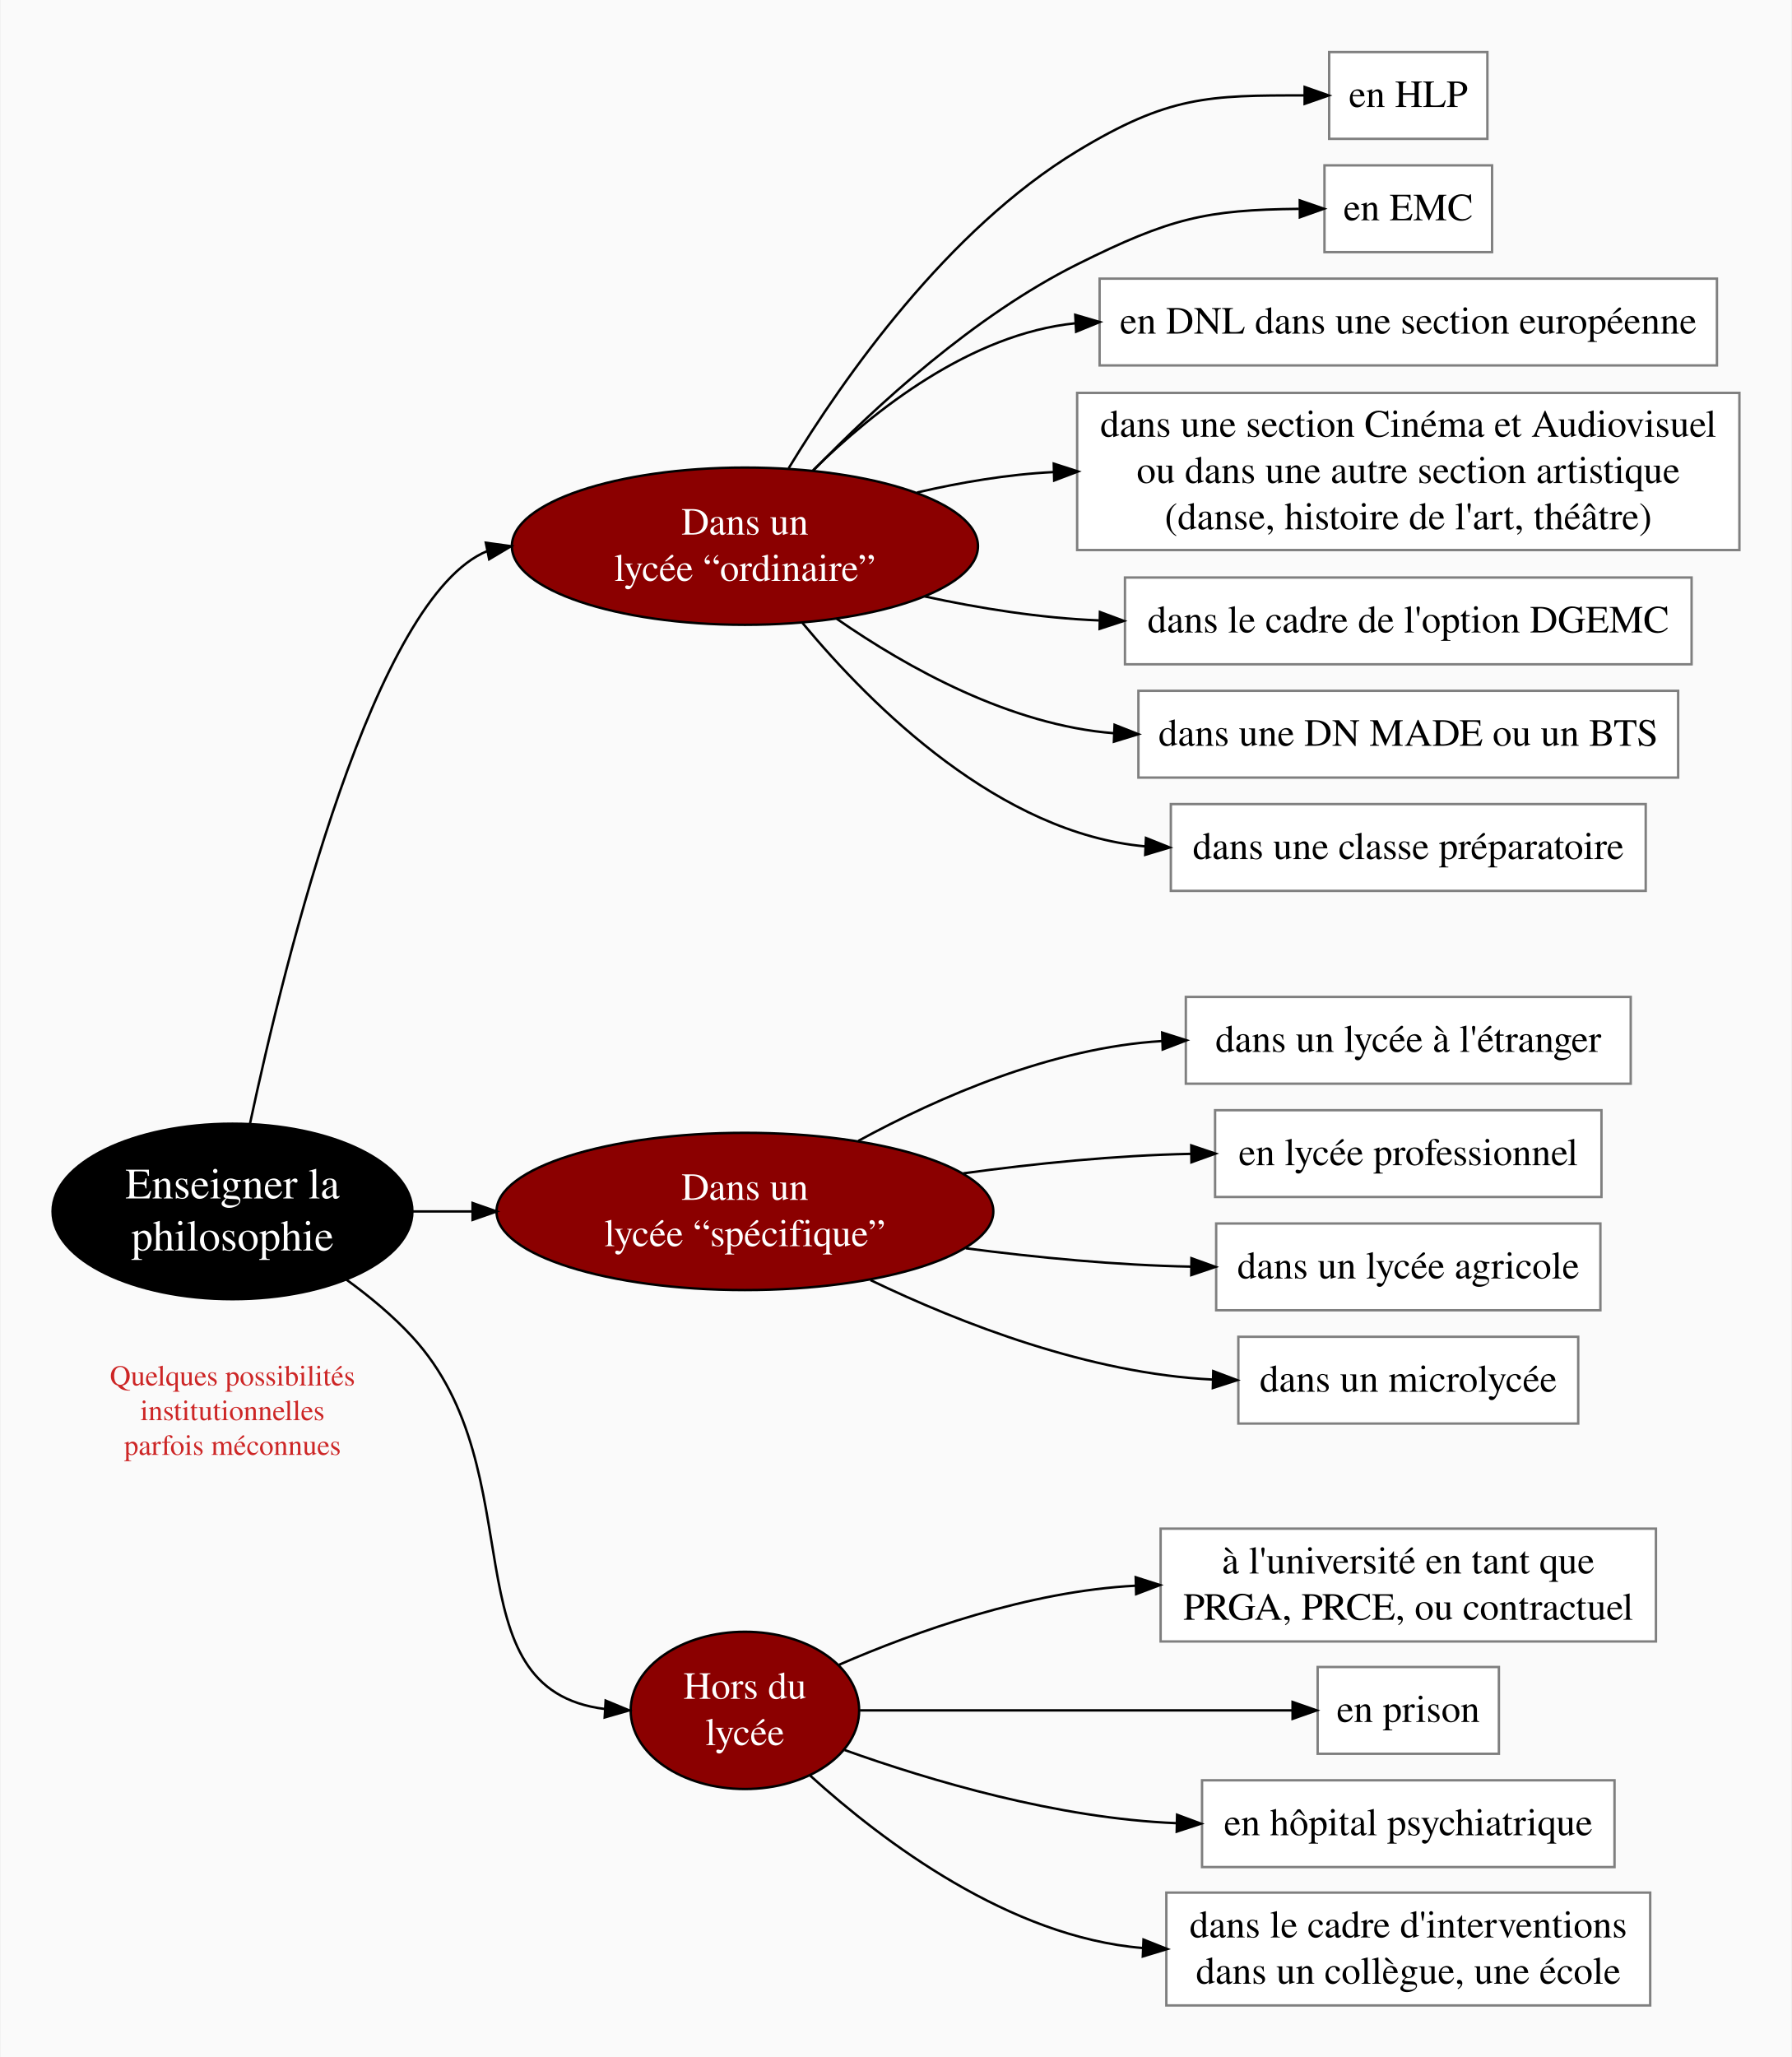
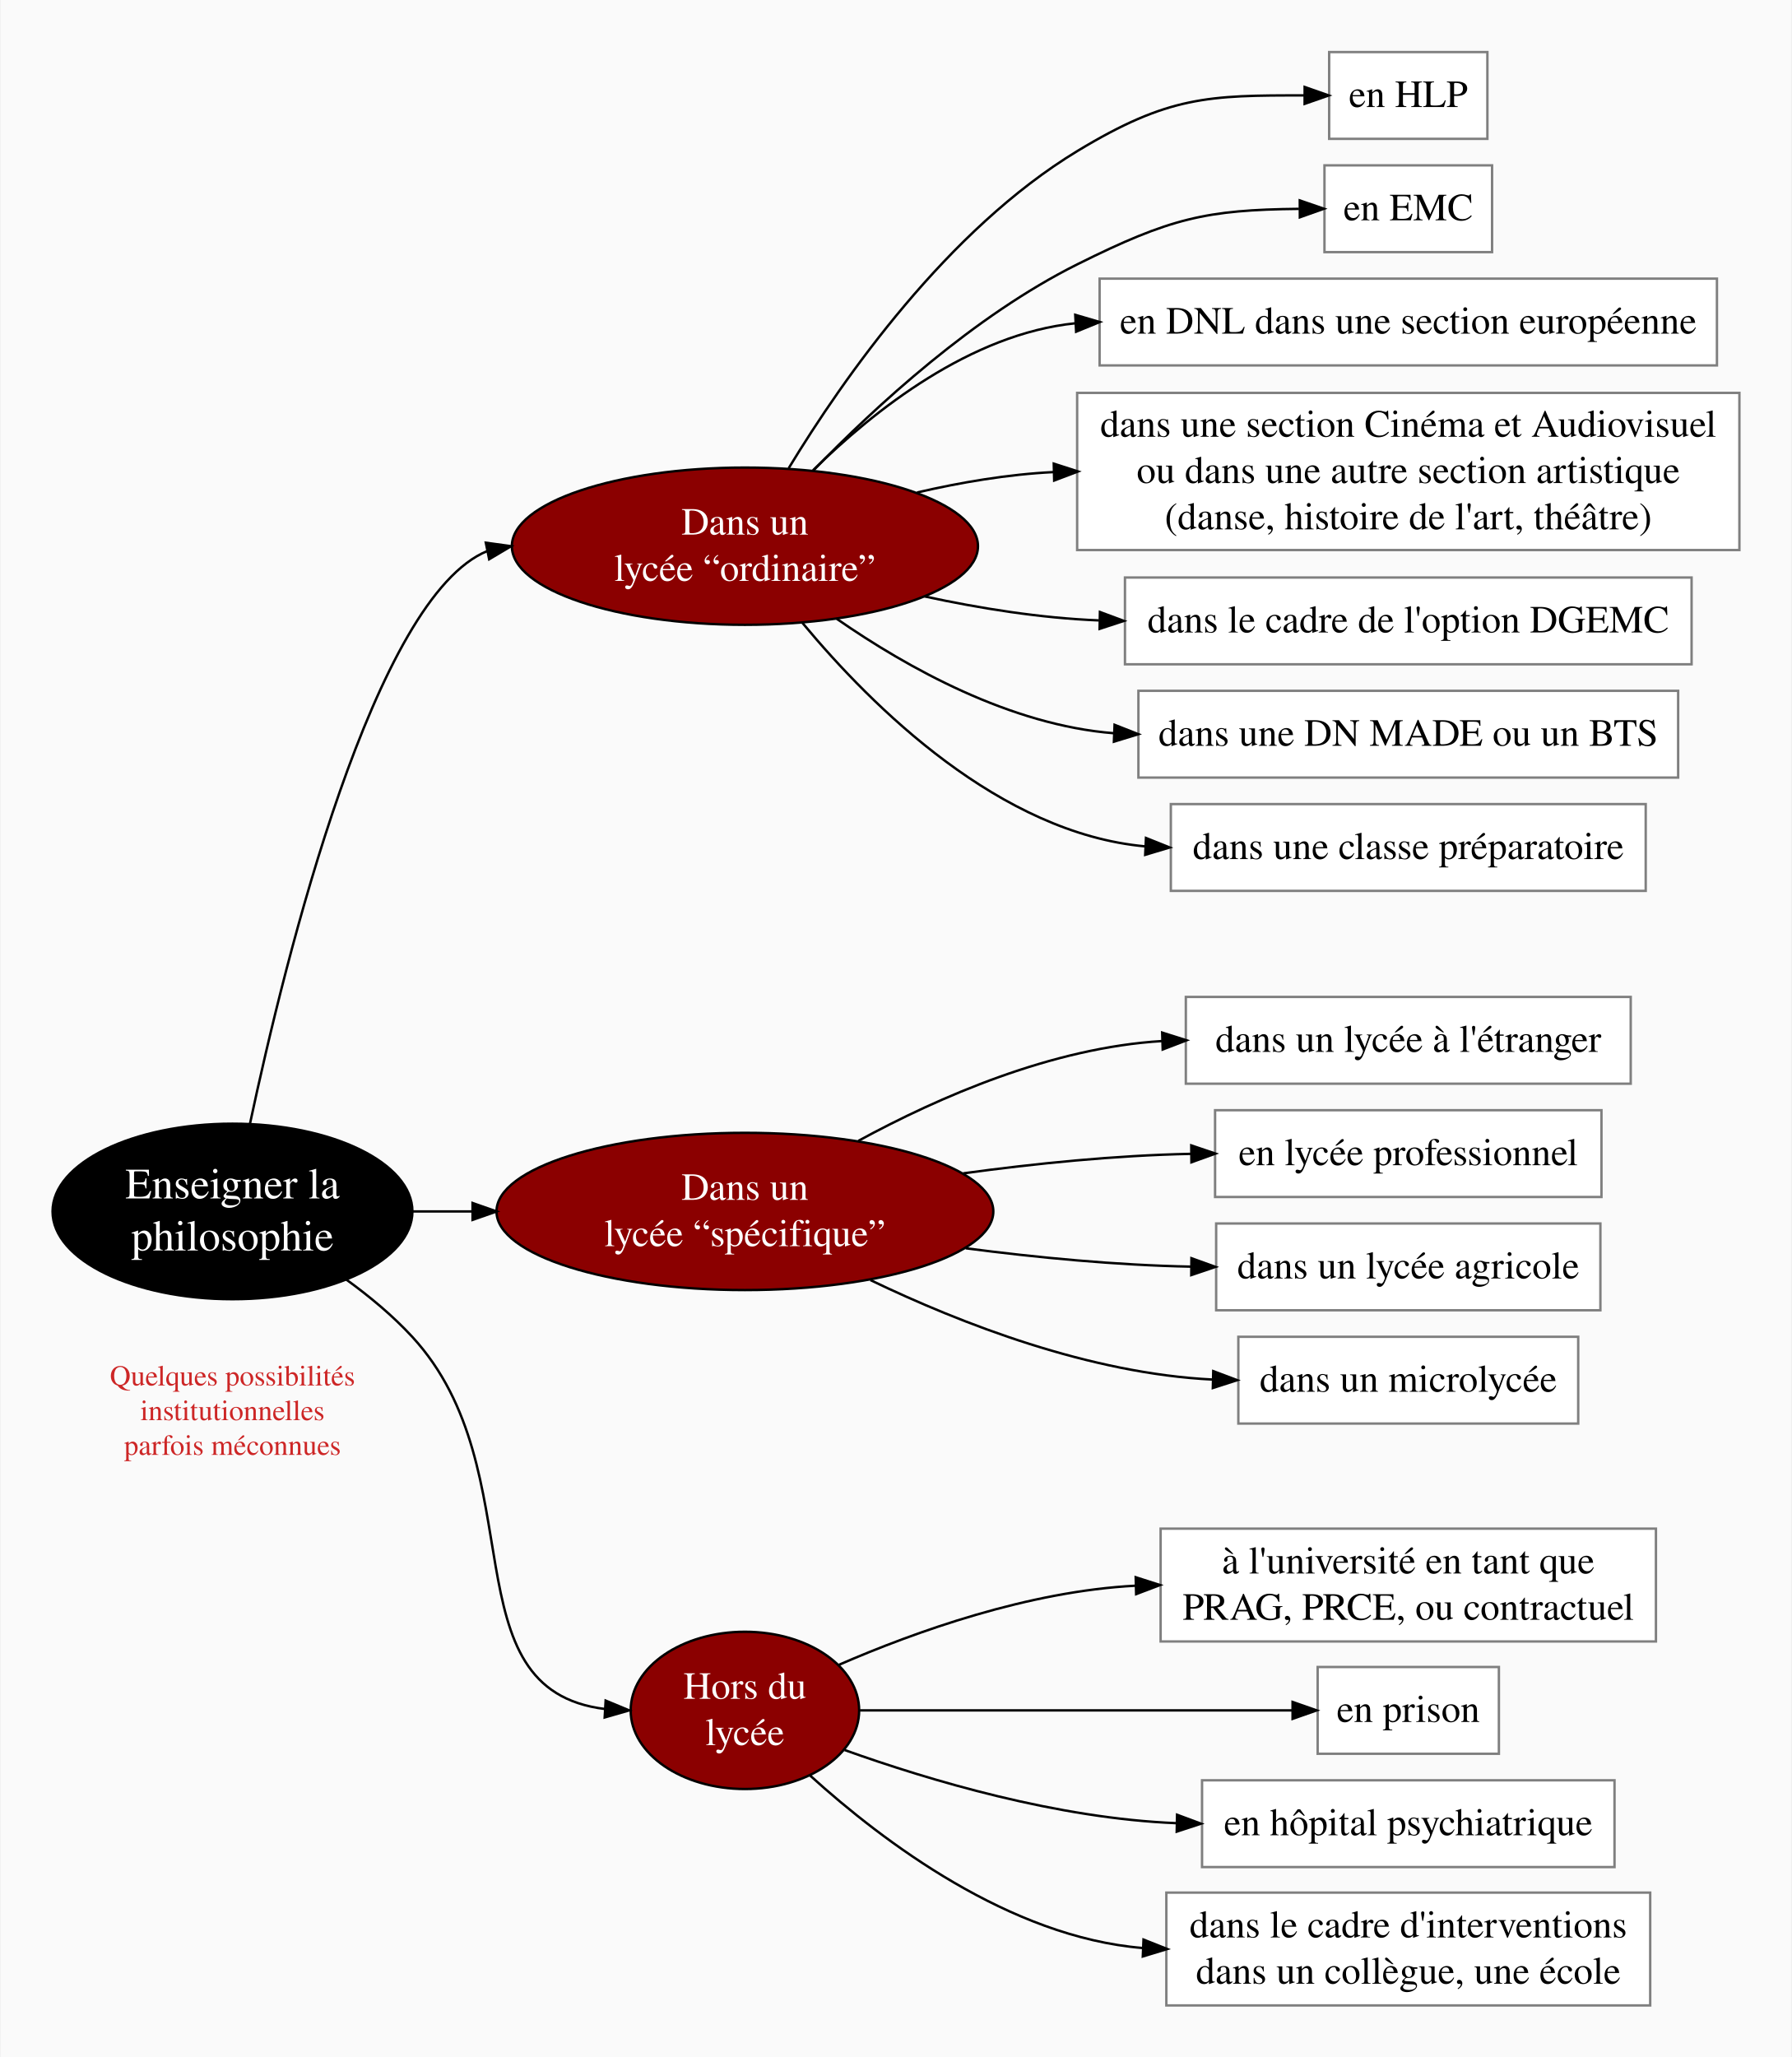
<svg xmlns="http://www.w3.org/2000/svg" width="743pt" height="853pt" viewBox="0.00 0.00 742.79 853.40">
  <g id="graph0" class="graph" transform="scale(1 1) rotate(0) translate(21.6 831.8)">
    <polygon fill="#fafafa" stroke="transparent" points="-21.6,21.6 -21.6,-831.8 721.19,-831.8 721.19,21.6 -21.6,21.6" />
    <g id="node1" class="node">
      <ellipse fill="#000000" stroke="#000000" cx="74.574" cy="-329.2" rx="74.648" ry="36.409" />
      <text text-anchor="middle" x="74.574" y="-334.6" font-family="Times,serif" font-size="18.00" fill="#ffffff">Enseigner la</text>
      <text text-anchor="middle" x="74.574" y="-313" font-family="Times,serif" font-size="18.00" fill="#ffffff">philosophie</text>
    </g>
    <g id="node2" class="node">
      <ellipse fill="#8b0000" stroke="#000000" cx="287.179" cy="-605.2" rx="96.691" ry="32.621" />
      <text text-anchor="middle" x="287.179" y="-610" font-family="Times,serif" font-size="16.00" fill="#ffffff">Dans un</text>
      <text text-anchor="middle" x="287.179" y="-590.8" font-family="Times,serif" font-size="16.00" fill="#ffffff">lycée “ordinaire”</text>
    </g>
    <g id="edge1" class="edge">
      <path fill="none" stroke="#000000" d="M81.767,-365.282C96.691,-435.273 133.563,-584.292 180.368,-603.211" />
      <polygon fill="#000000" stroke="#000000" points="179.683,-606.643 190.179,-605.2 181.073,-599.783 179.683,-606.643" />
    </g>
    <g id="node3" class="node">
      <ellipse fill="#8b0000" stroke="#000000" cx="287.179" cy="-329.2" rx="103.061" ry="32.621" />
      <text text-anchor="middle" x="287.179" y="-334" font-family="Times,serif" font-size="16.00" fill="#ffffff">Dans un</text>
      <text text-anchor="middle" x="287.179" y="-314.8" font-family="Times,serif" font-size="16.00" fill="#ffffff">lycée “spécifique”</text>
    </g>
    <g id="edge2" class="edge">
      <path fill="none" stroke="#000000" d="M149.156,-329.2C157.397,-329.2 165.766,-329.2 173.945,-329.2" />
      <polygon fill="#000000" stroke="#000000" points="174.179,-332.7 184.179,-329.2 174.179,-325.7 174.179,-332.7" />
    </g>
    <g id="node4" class="node">
      <ellipse fill="#8b0000" stroke="#000000" cx="287.179" cy="-122.2" rx="47.393" ry="32.621" />
      <text text-anchor="middle" x="287.179" y="-127" font-family="Times,serif" font-size="16.00" fill="#ffffff">Hors du</text>
      <text text-anchor="middle" x="287.179" y="-107.8" font-family="Times,serif" font-size="16.00" fill="#ffffff">lycée</text>
    </g>
    <g id="edge3" class="edge">
      <path fill="none" stroke="#000000" d="M121.673,-301.036C131.41,-293.979 141.131,-285.909 149.148,-277.2 200.68,-221.22 163.232,-130.784 229.168,-122.771" />
      <polygon fill="#000000" stroke="#000000" points="229.394,-126.264 239.179,-122.2 228.995,-119.276 229.394,-126.264" />
    </g>
    <g id="node20" class="node">
      <path fill="#fafafa" stroke="transparent" d="M122.22,-271.9C122.22,-271.9 26.928,-271.9 26.928,-271.9 20.928,-271.9 14.928,-265.9 14.928,-259.9 14.928,-259.9 14.928,-232.5 14.928,-232.5 14.928,-226.5 20.928,-220.5 26.928,-220.5 26.928,-220.5 122.22,-220.5 122.22,-220.5 128.22,-220.5 134.22,-226.5 134.22,-232.5 134.22,-232.5 134.22,-259.9 134.22,-259.9 134.22,-265.9 128.22,-271.9 122.22,-271.9" />
      <text text-anchor="middle" x="74.574" y="-257" font-family="Times,serif" font-size="12.00" fill="#cd2626">Quelques possibilités</text>
      <text text-anchor="middle" x="74.574" y="-242.6" font-family="Times,serif" font-size="12.00" fill="#cd2626">institutionnelles</text>
      <text text-anchor="middle" x="74.574" y="-228.2" font-family="Times,serif" font-size="12.00" fill="#cd2626">parfois méconnues</text>
    </g>
    <g id="node5" class="node">
      <polygon fill="#ffffff" stroke="#7f7f7f" points="595.222,-810.2 529.577,-810.2 529.577,-774.2 595.222,-774.2 595.222,-810.2" />
      <text text-anchor="middle" x="562.4" y="-787.4" font-family="Times,serif" font-size="16.00" fill="#000000">en HLP</text>
    </g>
    <g id="edge4" class="edge">
      <path fill="none" stroke="#000000" d="M305.322,-637.532C328.229,-675.234 371.243,-736.541 425.209,-769.2 462.769,-791.93 479.439,-792.287 519.334,-792.214" />
      <polygon fill="#000000" stroke="#000000" points="519.405,-795.714 529.4,-792.2 519.394,-788.714 519.405,-795.714" />
    </g>
    <g id="node6" class="node">
      <polygon fill="#ffffff" stroke="#7f7f7f" points="597.169,-763.2 527.63,-763.2 527.63,-727.2 597.169,-727.2 597.169,-763.2" />
      <text text-anchor="middle" x="562.4" y="-740.4" font-family="Times,serif" font-size="16.00" fill="#000000">en EMC</text>
    </g>
    <g id="edge5" class="edge">
      <path fill="none" stroke="#000000" d="M315.594,-636.633C341.556,-663.406 382.33,-700.835 425.209,-722.2 463.622,-741.34 478.494,-744.737 517.056,-745.151" />
      <polygon fill="#000000" stroke="#000000" points="517.383,-748.653 527.4,-745.2 517.416,-741.653 517.383,-748.653" />
    </g>
    <g id="node7" class="node">
      <polygon fill="#ffffff" stroke="#7f7f7f" points="690.463,-716.2 434.336,-716.2 434.336,-680.2 690.463,-680.2 690.463,-716.2" />
      <text text-anchor="middle" x="562.4" y="-693.4" font-family="Times,serif" font-size="16.00" fill="#000000">en DNL dans une section européenne</text>
    </g>
    <g id="edge6" class="edge">
      <path fill="none" stroke="#000000" d="M315.432,-636.686C340.902,-661.716 380.916,-693.248 424.224,-697.675" />
      <polygon fill="#000000" stroke="#000000" points="424.232,-701.18 434.4,-698.2 424.593,-694.189 424.232,-701.18" />
    </g>
    <g id="node8" class="node">
      <polygon fill="#ffffff" stroke="#7f7f7f" points="699.781,-668.801 425.019,-668.801 425.019,-603.599 699.781,-603.599 699.781,-668.801" />
      <text text-anchor="middle" x="562.4" y="-650.6" font-family="Times,serif" font-size="16.00" fill="#000000">dans une section Cinéma et Audiovisuel</text>
      <text text-anchor="middle" x="562.4" y="-631.4" font-family="Times,serif" font-size="16.00" fill="#000000">ou dans une autre section artistique</text>
      <text text-anchor="middle" x="562.4" y="-612.2" font-family="Times,serif" font-size="16.00" fill="#000000">(danse, histoire de l'art, théâtre)</text>
    </g>
    <g id="edge7" class="edge">
      <path fill="none" stroke="#000000" d="M358.598,-627.482C376.633,-631.66 396.276,-635.019 415.248,-635.946" />
      <polygon fill="#000000" stroke="#000000" points="415.315,-639.448 425.4,-636.2 415.49,-632.45 415.315,-639.448" />
    </g>
    <g id="node9" class="node">
      <polygon fill="#ffffff" stroke="#7f7f7f" points="679.943,-592.2 444.856,-592.2 444.856,-556.2 679.943,-556.2 679.943,-592.2" />
      <text text-anchor="middle" x="562.4" y="-569.4" font-family="Times,serif" font-size="16.00" fill="#000000">dans le cadre de l'option DGEMC</text>
    </g>
    <g id="edge8" class="edge">
      <path fill="none" stroke="#000000" d="M361.763,-584.351C384.462,-579.444 409.832,-575.352 434.085,-574.406" />
      <polygon fill="#000000" stroke="#000000" points="434.471,-577.899 444.4,-574.2 434.332,-570.901 434.471,-577.899" />
    </g>
    <g id="node10" class="node">
      <polygon fill="#ffffff" stroke="#7f7f7f" points="674.364,-545.2 450.435,-545.2 450.435,-509.2 674.364,-509.2 674.364,-545.2" />
      <text text-anchor="middle" x="562.4" y="-522.4" font-family="Times,serif" font-size="16.00" fill="#000000">dans une DN MADE ou un BTS</text>
    </g>
    <g id="edge9" class="edge">
      <path fill="none" stroke="#000000" d="M325.32,-575.043C354.662,-554.68 397.345,-530.922 440.35,-527.594" />
      <polygon fill="#000000" stroke="#000000" points="440.545,-531.09 450.4,-527.2 440.27,-524.095 440.545,-531.09" />
    </g>
    <g id="node11" class="node">
      <polygon fill="#ffffff" stroke="#7f7f7f" points="660.909,-498.2 463.89,-498.2 463.89,-462.2 660.909,-462.2 660.909,-498.2" />
      <text text-anchor="middle" x="562.4" y="-475.4" font-family="Times,serif" font-size="16.00" fill="#000000">dans une classe préparatoire</text>
    </g>
    <g id="edge10" class="edge">
      <path fill="none" stroke="#000000" d="M311.077,-573.334C340.223,-538.252 393.109,-486.064 453.285,-480.657" />
      <polygon fill="#000000" stroke="#000000" points="453.568,-484.148 463.4,-480.2 453.252,-477.155 453.568,-484.148" />
    </g>
    <g id="node12" class="node">
      <polygon fill="#ffffff" stroke="#7f7f7f" points="654.688,-418.2 470.111,-418.2 470.111,-382.2 654.688,-382.2 654.688,-418.2" />
      <text text-anchor="middle" x="562.4" y="-395.4" font-family="Times,serif" font-size="16.00" fill="#000000">dans un lycée à l'étranger</text>
    </g>
    <g id="edge11" class="edge">
      <path fill="none" stroke="#000000" d="M334.245,-358.488C367.708,-376.709 414.654,-397.183 460.364,-399.897" />
      <polygon fill="#000000" stroke="#000000" points="460.299,-403.397 470.4,-400.2 460.51,-396.4 460.299,-403.397" />
    </g>
    <g id="node13" class="node">
      <polygon fill="#ffffff" stroke="#7f7f7f" points="642.553,-371.2 482.246,-371.2 482.246,-335.2 642.553,-335.2 642.553,-371.2" />
      <text text-anchor="middle" x="562.4" y="-348.4" font-family="Times,serif" font-size="16.00" fill="#000000">en lycée professionnel</text>
    </g>
    <g id="edge12" class="edge">
      <path fill="none" stroke="#000000" d="M377.775,-345.008C407.413,-349.062 440.809,-352.47 472.263,-353.097" />
      <polygon fill="#000000" stroke="#000000" points="472.364,-356.598 482.4,-353.2 472.436,-349.598 472.364,-356.598" />
    </g>
    <g id="node14" class="node">
      <polygon fill="#ffffff" stroke="#7f7f7f" points="642.107,-324.2 482.692,-324.2 482.692,-288.2 642.107,-288.2 642.107,-324.2" />
      <text text-anchor="middle" x="562.4" y="-301.4" font-family="Times,serif" font-size="16.00" fill="#000000">dans un lycée agricole</text>
    </g>
    <g id="edge13" class="edge">
      <path fill="none" stroke="#000000" d="M378.78,-313.923C408.207,-310.089 441.249,-306.886 472.37,-306.297" />
      <polygon fill="#000000" stroke="#000000" points="472.434,-309.796 482.4,-306.2 472.366,-302.797 472.434,-309.796" />
    </g>
    <g id="node15" class="node">
      <polygon fill="#ffffff" stroke="#7f7f7f" points="632.903,-277.2 491.896,-277.2 491.896,-241.2 632.903,-241.2 632.903,-277.2" />
      <text text-anchor="middle" x="562.4" y="-254.4" font-family="Times,serif" font-size="16.00" fill="#000000">dans un microlycée</text>
    </g>
    <g id="edge14" class="edge">
      <path fill="none" stroke="#000000" d="M339.252,-300.728C377.039,-282.56 430.263,-261.958 481.24,-259.454" />
      <polygon fill="#000000" stroke="#000000" points="481.49,-262.948 491.4,-259.2 481.315,-255.951 481.49,-262.948" />
    </g>
    <g id="node16" class="node">
      <polygon fill="#ffffff" stroke="#7f7f7f" points="665.15,-197.602 459.649,-197.602 459.649,-150.798 665.15,-150.798 665.15,-197.602" />
      <text text-anchor="middle" x="562.4" y="-179" font-family="Times,serif" font-size="16.00" fill="#000000">à l'université en tant que</text>
-       <text text-anchor="middle" x="562.4" y="-159.8" font-family="Times,serif" font-size="16.00" fill="#000000">PRGA, PRCE, ou contractuel</text>
+       <text text-anchor="middle" x="562.4" y="-159.8" font-family="Times,serif" font-size="16.00" fill="#000000">PRAG, PRCE, ou contractuel</text>
    </g>
    <g id="edge15" class="edge">
      <path fill="none" stroke="#000000" d="M326.188,-141.12C358.044,-154.943 404.908,-171.655 449.362,-173.937" />
      <polygon fill="#000000" stroke="#000000" points="449.311,-177.437 459.4,-174.2 449.495,-170.44 449.311,-177.437" />
    </g>
    <g id="node17" class="node">
      <polygon fill="#ffffff" stroke="#7f7f7f" points="599.997,-140.2 524.802,-140.2 524.802,-104.2 599.997,-104.2 599.997,-140.2" />
      <text text-anchor="middle" x="562.4" y="-117.4" font-family="Times,serif" font-size="16.00" fill="#000000">en prison</text>
    </g>
    <g id="edge16" class="edge">
      <path fill="none" stroke="#000000" d="M334.887,-122.2C380.358,-122.2 451.072,-122.2 514.318,-122.2" />
      <polygon fill="#000000" stroke="#000000" points="514.4,-125.7 524.4,-122.2 514.399,-118.7 514.4,-125.7" />
    </g>
    <g id="node18" class="node">
      <polygon fill="#ffffff" stroke="#7f7f7f" points="647.965,-93.2 476.834,-93.2 476.834,-57.2 647.965,-57.2 647.965,-93.2" />
      <text text-anchor="middle" x="562.4" y="-70.4" font-family="Times,serif" font-size="16.00" fill="#000000">en hôpital psychiatrique</text>
    </g>
    <g id="edge17" class="edge">
      <path fill="none" stroke="#000000" d="M328.533,-105.762C363.946,-93.082 416.893,-77.378 466.255,-75.406" />
      <polygon fill="#000000" stroke="#000000" points="466.473,-78.903 476.4,-75.2 466.33,-71.904 466.473,-78.903" />
    </g>
    <g id="node19" class="node">
      <polygon fill="#ffffff" stroke="#7f7f7f" points="662.773,-46.602 462.026,-46.602 462.026,.202 662.773,.202 662.773,-46.602" />
      <text text-anchor="middle" x="562.4" y="-28" font-family="Times,serif" font-size="16.00" fill="#000000">dans le cadre d'interventions</text>
      <text text-anchor="middle" x="562.4" y="-8.8" font-family="Times,serif" font-size="16.00" fill="#000000">dans un collègue, une école</text>
    </g>
    <g id="edge18" class="edge">
      <path fill="none" stroke="#000000" d="M314.25,-95.148C344.688,-67.553 397.092,-28.151 452.102,-23.628" />
      <polygon fill="#000000" stroke="#000000" points="452.553,-27.112 462.4,-23.2 452.263,-20.118 452.553,-27.112" />
    </g>
  </g>
</svg>
